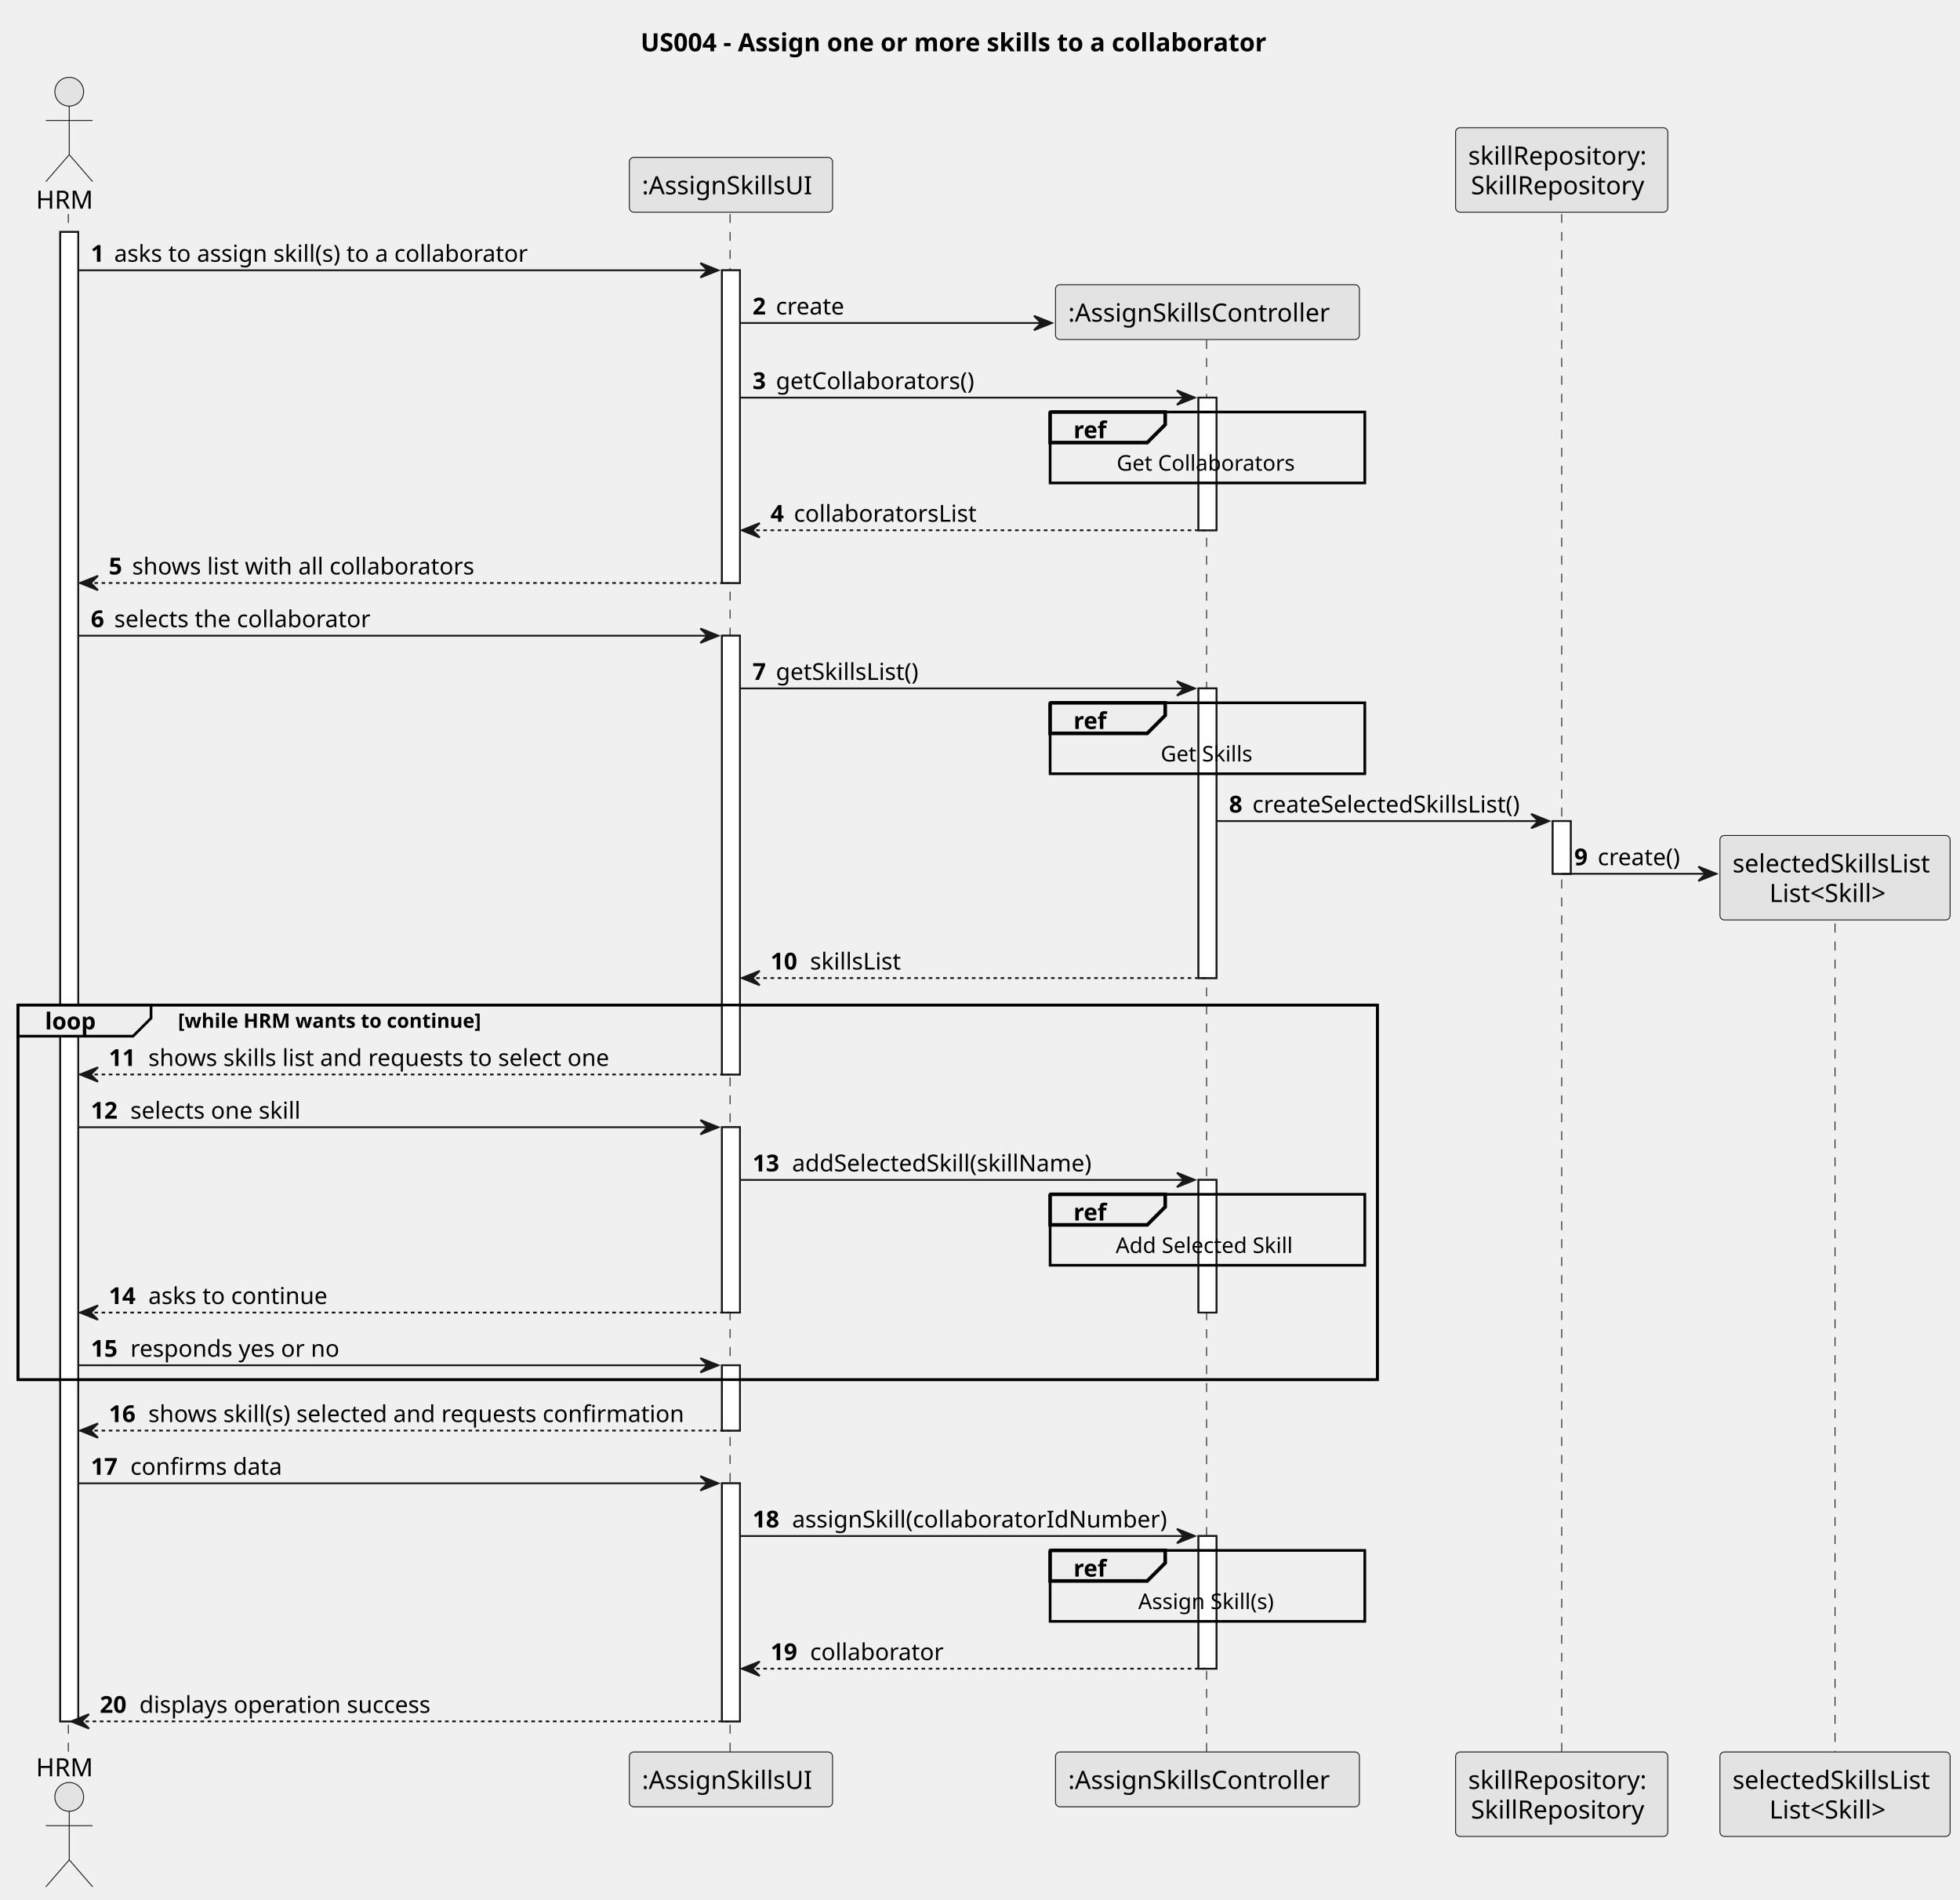
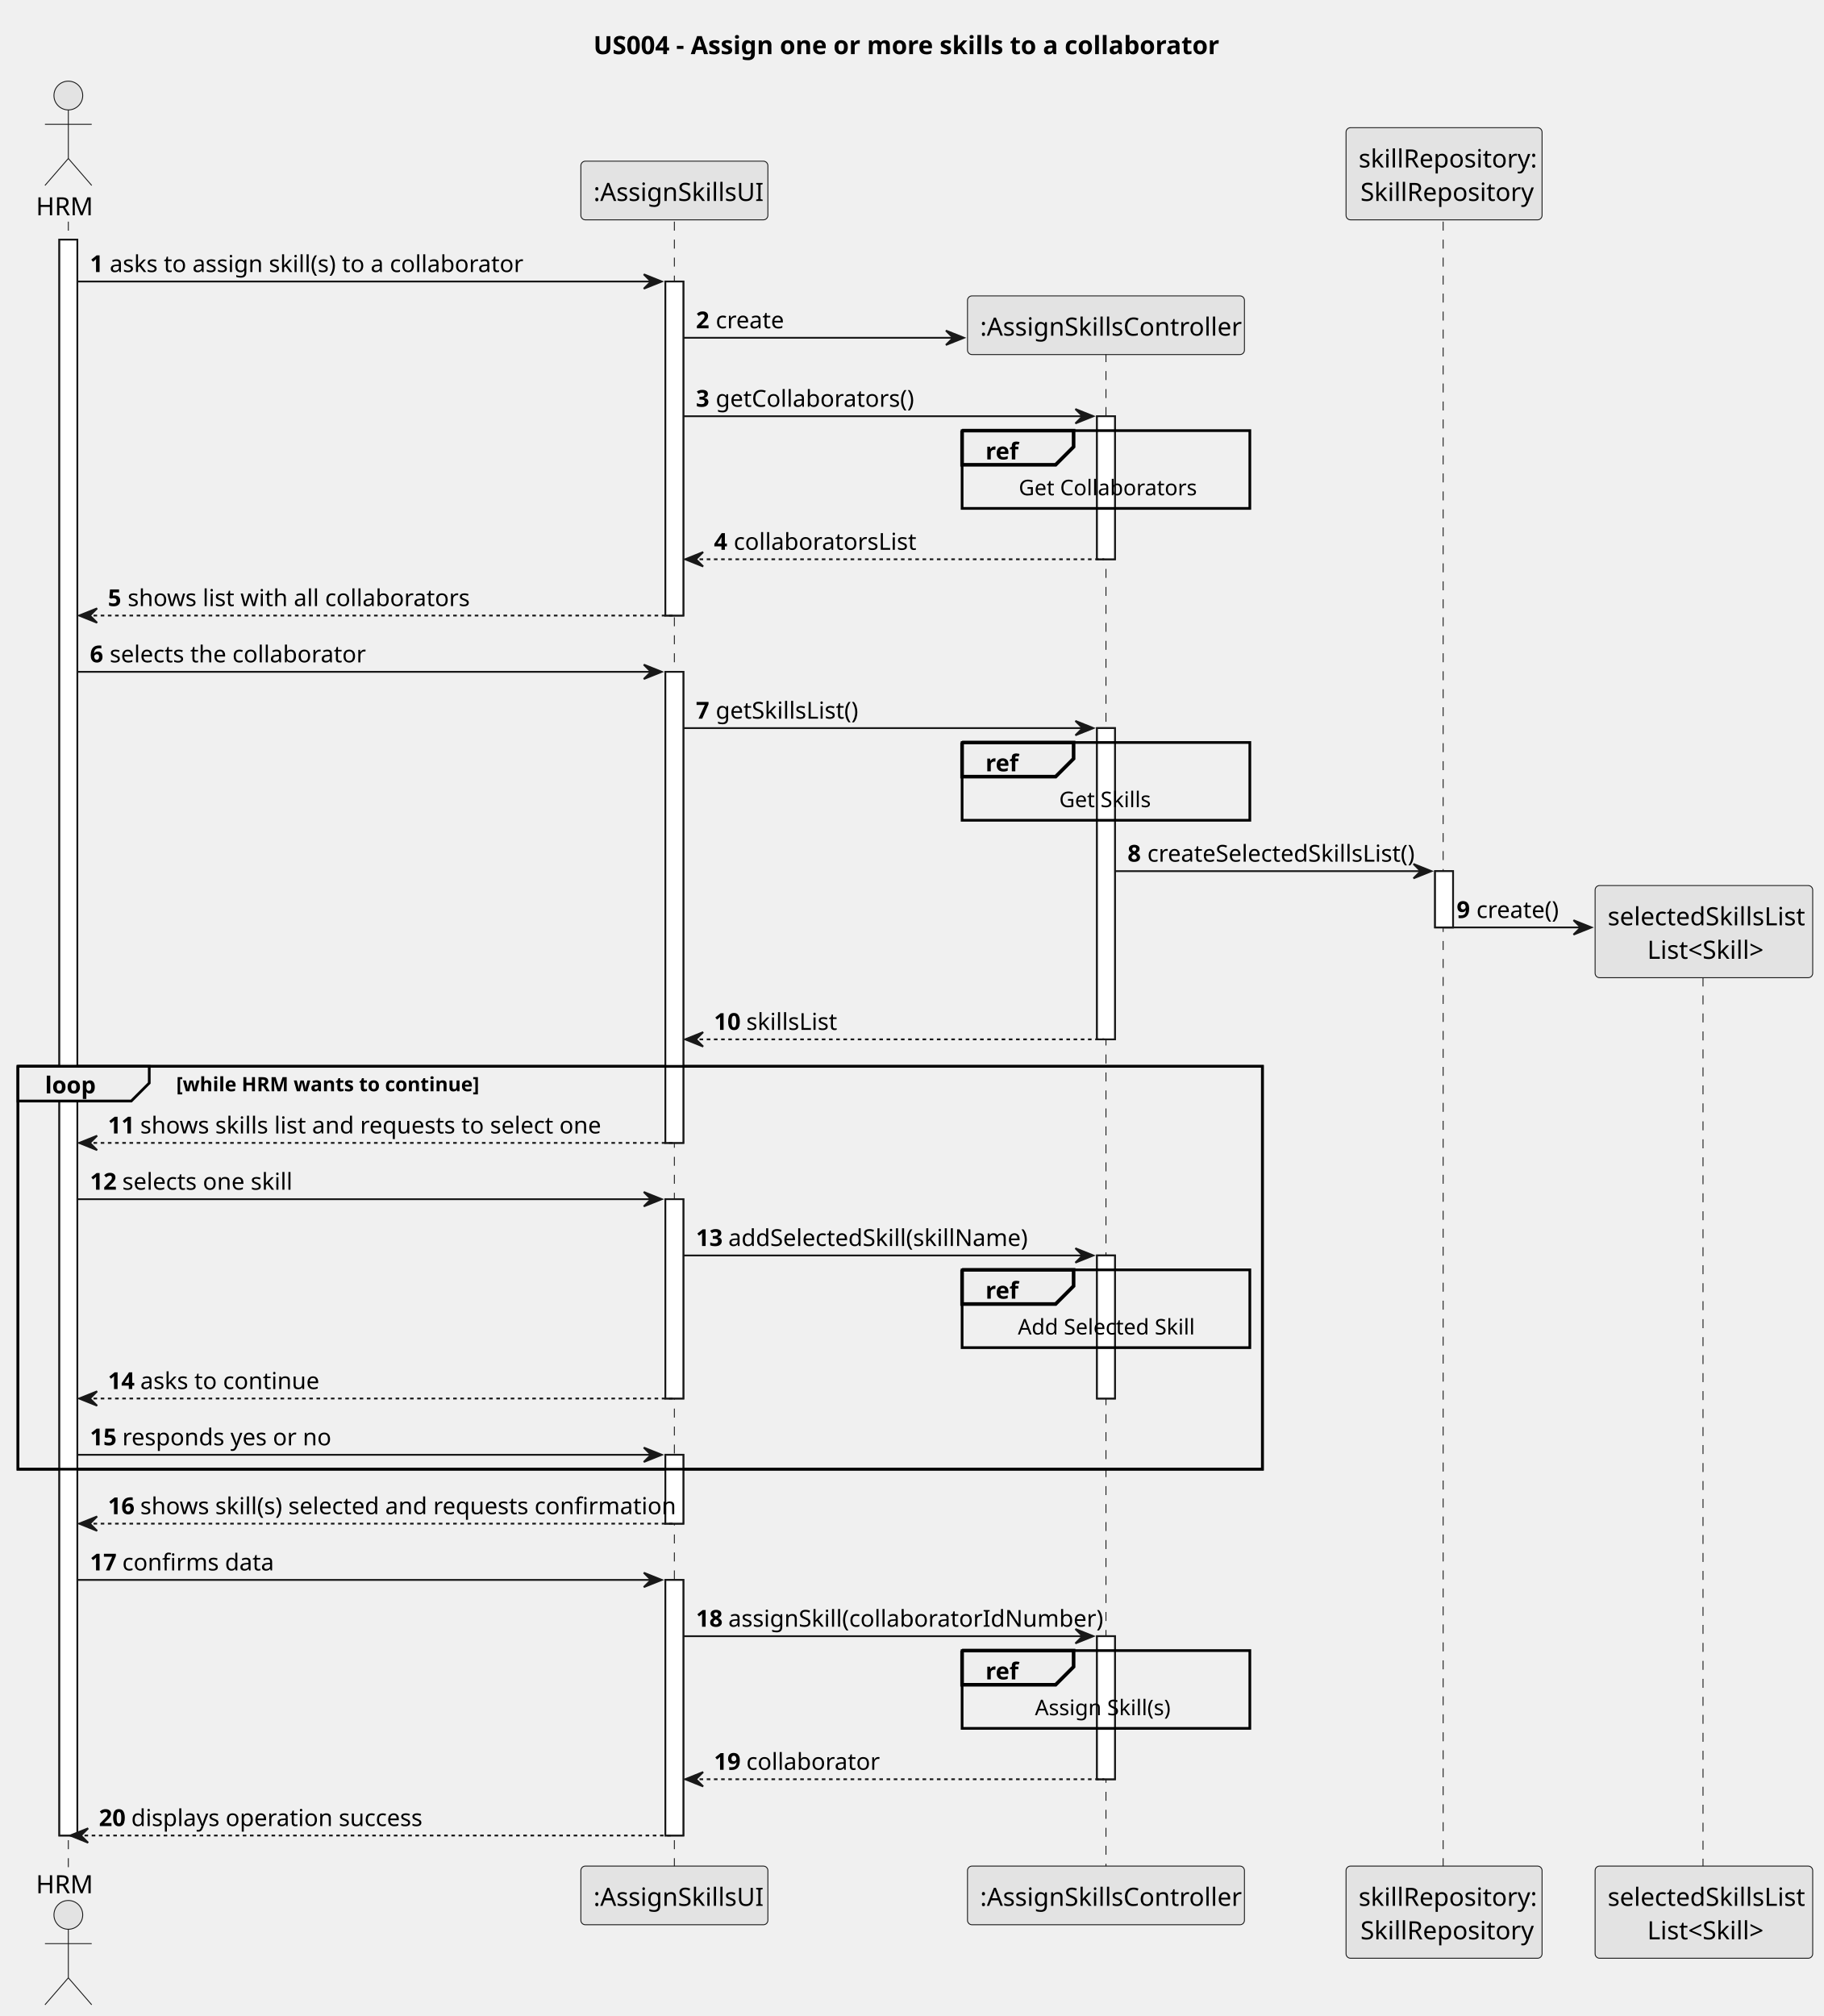
- <svg xmlns="http://www.w3.org/2000/svg" contentStyleType="text/css" height="1056px" preserveAspectRatio="none" style="width:1090px;height:1056px;background:#FFFFFF;" version="1.1" viewBox="0 0 1090 1056" width="1090px" zoomAndPan="magnify">
+ <svg xmlns="http://www.w3.org/2000/svg" contentStyleType="text/css" height="1121px" preserveAspectRatio="none" style="width:1014px;height:1121px;background:#FFFFFF;" version="1.1" viewBox="0 0 1014 1121" width="1014px" zoomAndPan="magnify">
  <defs />
  <g>
-     <text fill="#000000" font-family="sans-serif" font-size="14" font-weight="bold" lengthAdjust="spacing" textLength="376" x="356.25" y="28.535">US004 - Assign one or more skills to a collaborator</text>
-     <rect fill="#FFFFFF" height="828.139" style="stroke:#181818;stroke-width:1.0;" width="10" x="33.5" y="128.977" />
-     <rect fill="#FFFFFF" height="173.863" style="stroke:#181818;stroke-width:1.0;" width="10" x="401.5" y="150.287" />
-     <rect fill="#FFFFFF" height="243.973" style="stroke:#181818;stroke-width:1.0;" width="10" x="401.5" y="353.461" />
-     <rect fill="#FFFFFF" height="103.064" style="stroke:#181818;stroke-width:1.0;" width="10" x="401.5" y="626.744" />
-     <rect fill="#FFFFFF" height="36.31" style="stroke:#181818;stroke-width:1.0;" width="10" x="401.5" y="759.119" />
-     <rect fill="#FFFFFF" height="132.375" style="stroke:#181818;stroke-width:1.0;" width="10" x="401.5" y="824.74" />
-     <rect fill="#FFFFFF" height="73.754" style="stroke:#181818;stroke-width:1.0;" width="10" x="666.5" y="221.086" />
-     <rect fill="#FFFFFF" height="161.041" style="stroke:#181818;stroke-width:1.0;" width="10" x="666.5" y="382.772" />
-     <rect fill="#FFFFFF" height="73.754" style="stroke:#181818;stroke-width:1.0;" width="10" x="666.5" y="656.055" />
-     <rect fill="#FFFFFF" height="73.754" style="stroke:#181818;stroke-width:1.0;" width="10" x="666.5" y="854.051" />
-     <rect fill="#FFFFFF" height="29.311" style="stroke:#181818;stroke-width:1.0;" width="10" x="863.5" y="456.525" />
-     <rect fill="none" height="208.307" style="stroke:#000000;stroke-width:1.5;" width="756" x="10" y="558.812" />
-     <line style="stroke:#181818;stroke-width:0.5;stroke-dasharray:5.0,5.0;" x1="38" x2="38" y1="118.977" y2="975.115" />
-     <line style="stroke:#181818;stroke-width:0.5;stroke-dasharray:5.0,5.0;" x1="406" x2="406" y1="118.977" y2="975.115" />
-     <line style="stroke:#181818;stroke-width:0.5;stroke-dasharray:5.0,5.0;" x1="671" x2="671" y1="189.031" y2="975.115" />
-     <line style="stroke:#181818;stroke-width:0.5;stroke-dasharray:5.0,5.0;" x1="868.5" x2="868.5" y1="118.977" y2="975.115" />
-     <line style="stroke:#181818;stroke-width:0.5;stroke-dasharray:5.0,5.0;" x1="1020.5" x2="1020.5" y1="503.514" y2="975.115" />
-     <text fill="#000000" font-family="sans-serif" font-size="14" lengthAdjust="spacing" textLength="31" x="20" y="116.023">HRM</text>
-     <ellipse cx="38.5" cy="50.988" fill="#E3E3E3" rx="8" ry="8" style="stroke:#181818;stroke-width:0.5;" />
-     <path d="M38.5,58.988 L38.5,85.988 M25.5,66.988 L51.5,66.988 M38.5,85.988 L25.5,100.988 M38.5,85.988 L51.5,100.988 " fill="none" style="stroke:#181818;stroke-width:0.5;" />
-     <text fill="#000000" font-family="sans-serif" font-size="14" lengthAdjust="spacing" textLength="31" x="20" y="987.65">HRM</text>
-     <ellipse cx="38.5" cy="999.104" fill="#E3E3E3" rx="8" ry="8" style="stroke:#181818;stroke-width:0.5;" />
-     <path d="M38.5,1007.104 L38.5,1034.103 M25.5,1015.104 L51.5,1015.104 M38.5,1034.103 L25.5,1049.103 M38.5,1034.103 L51.5,1049.103 " fill="none" style="stroke:#181818;stroke-width:0.5;" />
-     <rect fill="#E3E3E3" height="30.488" rx="2.5" ry="2.5" style="stroke:#181818;stroke-width:0.5;" width="113" x="350" y="87.488" />
-     <text fill="#000000" font-family="sans-serif" font-size="14" lengthAdjust="spacing" textLength="99" x="357" y="108.023">:AssignSkillsUI</text>
-     <rect fill="#E3E3E3" height="30.488" rx="2.5" ry="2.5" style="stroke:#181818;stroke-width:0.5;" width="113" x="350" y="974.115" />
-     <text fill="#000000" font-family="sans-serif" font-size="14" lengthAdjust="spacing" textLength="99" x="357" y="994.65">:AssignSkillsUI</text>
-     <rect fill="#E3E3E3" height="30.488" rx="2.5" ry="2.5" style="stroke:#181818;stroke-width:0.5;" width="169" x="587" y="974.115" />
-     <text fill="#000000" font-family="sans-serif" font-size="14" lengthAdjust="spacing" textLength="155" x="594" y="994.65">:AssignSkillsController</text>
-     <rect fill="#E3E3E3" height="46.977" rx="2.5" ry="2.5" style="stroke:#181818;stroke-width:0.5;" width="118" x="809.5" y="71" />
-     <text fill="#000000" font-family="sans-serif" font-size="14" lengthAdjust="spacing" textLength="104" x="816.5" y="91.535">skillRepository:</text>
-     <text fill="#000000" font-family="sans-serif" font-size="14" lengthAdjust="spacing" textLength="101" x="818" y="108.023">SkillRepository</text>
-     <rect fill="#E3E3E3" height="46.977" rx="2.5" ry="2.5" style="stroke:#181818;stroke-width:0.5;" width="118" x="809.5" y="974.115" />
-     <text fill="#000000" font-family="sans-serif" font-size="14" lengthAdjust="spacing" textLength="104" x="816.5" y="994.65">skillRepository:</text>
-     <text fill="#000000" font-family="sans-serif" font-size="14" lengthAdjust="spacing" textLength="101" x="818" y="1011.139">SkillRepository</text>
-     <rect fill="#E3E3E3" height="46.977" rx="2.5" ry="2.5" style="stroke:#181818;stroke-width:0.5;" width="128" x="956.5" y="974.115" />
-     <text fill="#000000" font-family="sans-serif" font-size="14" lengthAdjust="spacing" textLength="114" x="963.5" y="994.65">selectedSkillsList</text>
-     <text fill="#000000" font-family="sans-serif" font-size="14" lengthAdjust="spacing" textLength="73" x="984" y="1011.139">List&lt;Skill&gt;</text>
-     <rect fill="#FFFFFF" height="828.139" style="stroke:#181818;stroke-width:1.0;" width="10" x="33.5" y="128.977" />
-     <rect fill="#FFFFFF" height="173.863" style="stroke:#181818;stroke-width:1.0;" width="10" x="401.5" y="150.287" />
-     <rect fill="#FFFFFF" height="243.973" style="stroke:#181818;stroke-width:1.0;" width="10" x="401.5" y="353.461" />
-     <rect fill="#FFFFFF" height="103.064" style="stroke:#181818;stroke-width:1.0;" width="10" x="401.5" y="626.744" />
-     <rect fill="#FFFFFF" height="36.31" style="stroke:#181818;stroke-width:1.0;" width="10" x="401.5" y="759.119" />
-     <rect fill="#FFFFFF" height="132.375" style="stroke:#181818;stroke-width:1.0;" width="10" x="401.5" y="824.74" />
-     <rect fill="#FFFFFF" height="73.754" style="stroke:#181818;stroke-width:1.0;" width="10" x="666.5" y="221.086" />
-     <rect fill="#FFFFFF" height="161.041" style="stroke:#181818;stroke-width:1.0;" width="10" x="666.5" y="382.772" />
-     <rect fill="#FFFFFF" height="73.754" style="stroke:#181818;stroke-width:1.0;" width="10" x="666.5" y="656.055" />
-     <rect fill="#FFFFFF" height="73.754" style="stroke:#181818;stroke-width:1.0;" width="10" x="666.5" y="854.051" />
-     <rect fill="#FFFFFF" height="29.311" style="stroke:#181818;stroke-width:1.0;" width="10" x="863.5" y="456.525" />
-     <polygon fill="#181818" points="389.5,146.287,399.5,150.287,389.5,154.287,393.5,150.287" style="stroke:#181818;stroke-width:1.0;" />
-     <line style="stroke:#181818;stroke-width:1.0;" x1="43.5" x2="395.5" y1="150.287" y2="150.287" />
-     <text fill="#000000" font-family="sans-serif" font-size="13" font-weight="bold" lengthAdjust="spacing" textLength="9" x="50.5" y="145.545">1</text>
-     <text fill="#000000" font-family="sans-serif" font-size="13" lengthAdjust="spacing" textLength="245" x="63.5" y="145.545">asks to assign skill(s) to a collaborator</text>
-     <polygon fill="#181818" points="575,175.598,585,179.598,575,183.598,579,179.598" style="stroke:#181818;stroke-width:1.0;" />
-     <line style="stroke:#181818;stroke-width:1.0;" x1="411.5" x2="581" y1="179.598" y2="179.598" />
-     <text fill="#000000" font-family="sans-serif" font-size="13" font-weight="bold" lengthAdjust="spacing" textLength="9" x="418.5" y="174.856">2</text>
-     <text fill="#000000" font-family="sans-serif" font-size="13" lengthAdjust="spacing" textLength="38" x="431.5" y="174.856">create</text>
-     <rect fill="#E3E3E3" height="30.488" rx="2.5" ry="2.5" style="stroke:#181818;stroke-width:0.5;" width="169" x="587" y="158.287" />
-     <text fill="#000000" font-family="sans-serif" font-size="14" lengthAdjust="spacing" textLength="155" x="594" y="178.822">:AssignSkillsController</text>
-     <polygon fill="#181818" points="654.5,217.086,664.5,221.086,654.5,225.086,658.5,221.086" style="stroke:#181818;stroke-width:1.0;" />
-     <line style="stroke:#181818;stroke-width:1.0;" x1="411.5" x2="660.5" y1="221.086" y2="221.086" />
-     <text fill="#000000" font-family="sans-serif" font-size="13" font-weight="bold" lengthAdjust="spacing" textLength="9" x="418.5" y="216.344">3</text>
-     <text fill="#000000" font-family="sans-serif" font-size="13" lengthAdjust="spacing" textLength="113" x="431.5" y="216.344">getCollaborators()</text>
-     <rect fill="none" height="39.443" style="stroke:#000000;stroke-width:1.5;" width="175" x="584" y="229.086" />
-     <path d="M584,229.086 L648,229.086 L648,236.086 L638,246.086 L584,246.086 L584,229.086 " fill="#EEEEEE" style="stroke:#000000;stroke-width:2.0;" />
-     <text fill="#000000" font-family="sans-serif" font-size="13" font-weight="bold" lengthAdjust="spacing" textLength="19" x="597" y="243.654">ref</text>
-     <text fill="#000000" font-family="sans-serif" font-size="12" lengthAdjust="spacing" textLength="101" x="621" y="261.688">Get Collaborators</text>
-     <polygon fill="#181818" points="422.5,290.84,412.5,294.84,422.5,298.84,418.5,294.84" style="stroke:#181818;stroke-width:1.0;" />
-     <line style="stroke:#181818;stroke-width:1.0;stroke-dasharray:2.0,2.0;" x1="416.5" x2="670.5" y1="294.84" y2="294.84" />
-     <text fill="#000000" font-family="sans-serif" font-size="13" font-weight="bold" lengthAdjust="spacing" textLength="9" x="428.5" y="290.098">4</text>
-     <text fill="#000000" font-family="sans-serif" font-size="13" lengthAdjust="spacing" textLength="106" x="441.5" y="290.098">collaboratorsList</text>
-     <polygon fill="#181818" points="54.5,320.15,44.5,324.15,54.5,328.15,50.5,324.15" style="stroke:#181818;stroke-width:1.0;" />
-     <line style="stroke:#181818;stroke-width:1.0;stroke-dasharray:2.0,2.0;" x1="48.5" x2="405.5" y1="324.15" y2="324.15" />
-     <text fill="#000000" font-family="sans-serif" font-size="13" font-weight="bold" lengthAdjust="spacing" textLength="9" x="60.5" y="319.408">5</text>
-     <text fill="#000000" font-family="sans-serif" font-size="13" lengthAdjust="spacing" textLength="201" x="73.5" y="319.408">shows list with all collaborators</text>
-     <polygon fill="#181818" points="389.5,349.461,399.5,353.461,389.5,357.461,393.5,353.461" style="stroke:#181818;stroke-width:1.0;" />
-     <line style="stroke:#181818;stroke-width:1.0;" x1="43.5" x2="395.5" y1="353.461" y2="353.461" />
-     <text fill="#000000" font-family="sans-serif" font-size="13" font-weight="bold" lengthAdjust="spacing" textLength="9" x="50.5" y="348.719">6</text>
-     <text fill="#000000" font-family="sans-serif" font-size="13" lengthAdjust="spacing" textLength="148" x="63.5" y="348.719">selects the collaborator</text>
-     <polygon fill="#181818" points="654.5,378.772,664.5,382.772,654.5,386.772,658.5,382.772" style="stroke:#181818;stroke-width:1.0;" />
-     <line style="stroke:#181818;stroke-width:1.0;" x1="411.5" x2="660.5" y1="382.772" y2="382.772" />
-     <text fill="#000000" font-family="sans-serif" font-size="13" font-weight="bold" lengthAdjust="spacing" textLength="9" x="418.5" y="378.029">7</text>
-     <text fill="#000000" font-family="sans-serif" font-size="13" lengthAdjust="spacing" textLength="85" x="431.5" y="378.029">getSkillsList()</text>
-     <rect fill="none" height="39.443" style="stroke:#000000;stroke-width:1.5;" width="175" x="584" y="390.772" />
-     <path d="M584,390.772 L648,390.772 L648,397.772 L638,407.772 L584,407.772 L584,390.772 " fill="#EEEEEE" style="stroke:#000000;stroke-width:2.0;" />
-     <text fill="#000000" font-family="sans-serif" font-size="13" font-weight="bold" lengthAdjust="spacing" textLength="19" x="597" y="405.34">ref</text>
-     <text fill="#000000" font-family="sans-serif" font-size="12" lengthAdjust="spacing" textLength="52" x="645.5" y="423.373">Get Skills</text>
-     <polygon fill="#181818" points="851.5,452.525,861.5,456.525,851.5,460.525,855.5,456.525" style="stroke:#181818;stroke-width:1.0;" />
-     <line style="stroke:#181818;stroke-width:1.0;" x1="676.5" x2="857.5" y1="456.525" y2="456.525" />
-     <text fill="#000000" font-family="sans-serif" font-size="13" font-weight="bold" lengthAdjust="spacing" textLength="9" x="683.5" y="451.783">8</text>
-     <text fill="#000000" font-family="sans-serif" font-size="13" lengthAdjust="spacing" textLength="155" x="696.5" y="451.783">createSelectedSkillsList()</text>
-     <polygon fill="#181818" points="944.5,481.836,954.5,485.836,944.5,489.836,948.5,485.836" style="stroke:#181818;stroke-width:1.0;" />
-     <line style="stroke:#181818;stroke-width:1.0;" x1="868.5" x2="950.5" y1="485.836" y2="485.836" />
-     <text fill="#000000" font-family="sans-serif" font-size="13" font-weight="bold" lengthAdjust="spacing" textLength="9" x="875.5" y="481.094">9</text>
-     <text fill="#000000" font-family="sans-serif" font-size="13" lengthAdjust="spacing" textLength="46" x="888.5" y="481.094">create()</text>
-     <rect fill="#E3E3E3" height="46.977" rx="2.5" ry="2.5" style="stroke:#181818;stroke-width:0.5;" width="128" x="956.5" y="464.525" />
-     <text fill="#000000" font-family="sans-serif" font-size="14" lengthAdjust="spacing" textLength="114" x="963.5" y="485.06">selectedSkillsList</text>
-     <text fill="#000000" font-family="sans-serif" font-size="14" lengthAdjust="spacing" textLength="73" x="984" y="501.549">List&lt;Skill&gt;</text>
-     <polygon fill="#181818" points="422.5,539.812,412.5,543.812,422.5,547.812,418.5,543.812" style="stroke:#181818;stroke-width:1.0;" />
-     <line style="stroke:#181818;stroke-width:1.0;stroke-dasharray:2.0,2.0;" x1="416.5" x2="670.5" y1="543.812" y2="543.812" />
-     <text fill="#000000" font-family="sans-serif" font-size="13" font-weight="bold" lengthAdjust="spacing" textLength="18" x="428.5" y="539.07">10</text>
-     <text fill="#000000" font-family="sans-serif" font-size="13" lengthAdjust="spacing" textLength="57" x="450.5" y="539.07">skillsList</text>
-     <path d="M10,558.812 L84,558.812 L84,566.123 L74,576.123 L10,576.123 L10,558.812 " fill="#EEEEEE" style="stroke:#000000;stroke-width:1.5;" />
-     <rect fill="none" height="208.307" style="stroke:#000000;stroke-width:1.5;" width="756" x="10" y="558.812" />
-     <text fill="#000000" font-family="sans-serif" font-size="13" font-weight="bold" lengthAdjust="spacing" textLength="29" x="25" y="572.381">loop</text>
-     <text fill="#000000" font-family="sans-serif" font-size="11" font-weight="bold" lengthAdjust="spacing" textLength="172" x="99" y="571.447">[while HRM wants to continue]</text>
-     <polygon fill="#181818" points="54.5,593.434,44.5,597.434,54.5,601.434,50.5,597.434" style="stroke:#181818;stroke-width:1.0;" />
-     <line style="stroke:#181818;stroke-width:1.0;stroke-dasharray:2.0,2.0;" x1="48.5" x2="405.5" y1="597.434" y2="597.434" />
-     <text fill="#000000" font-family="sans-serif" font-size="13" font-weight="bold" lengthAdjust="spacing" textLength="18" x="60.5" y="592.691">11</text>
-     <text fill="#000000" font-family="sans-serif" font-size="13" lengthAdjust="spacing" textLength="272" x="82.5" y="592.691">shows skills list and requests to select one</text>
-     <polygon fill="#181818" points="389.5,622.744,399.5,626.744,389.5,630.744,393.5,626.744" style="stroke:#181818;stroke-width:1.0;" />
-     <line style="stroke:#181818;stroke-width:1.0;" x1="43.5" x2="395.5" y1="626.744" y2="626.744" />
-     <text fill="#000000" font-family="sans-serif" font-size="13" font-weight="bold" lengthAdjust="spacing" textLength="18" x="50.5" y="622.002">12</text>
-     <text fill="#000000" font-family="sans-serif" font-size="13" lengthAdjust="spacing" textLength="102" x="72.5" y="622.002">selects one skill</text>
-     <polygon fill="#181818" points="654.5,652.055,664.5,656.055,654.5,660.055,658.5,656.055" style="stroke:#181818;stroke-width:1.0;" />
-     <line style="stroke:#181818;stroke-width:1.0;" x1="411.5" x2="660.5" y1="656.055" y2="656.055" />
-     <text fill="#000000" font-family="sans-serif" font-size="13" font-weight="bold" lengthAdjust="spacing" textLength="18" x="418.5" y="651.312">13</text>
-     <text fill="#000000" font-family="sans-serif" font-size="13" lengthAdjust="spacing" textLength="173" x="440.5" y="651.312">addSelectedSkill(skillName)</text>
-     <rect fill="none" height="39.443" style="stroke:#000000;stroke-width:1.5;" width="175" x="584" y="664.055" />
-     <path d="M584,664.055 L648,664.055 L648,671.055 L638,681.055 L584,681.055 L584,664.055 " fill="#EEEEEE" style="stroke:#000000;stroke-width:2.0;" />
-     <text fill="#000000" font-family="sans-serif" font-size="13" font-weight="bold" lengthAdjust="spacing" textLength="19" x="597" y="678.623">ref</text>
-     <text fill="#000000" font-family="sans-serif" font-size="12" lengthAdjust="spacing" textLength="102" x="620.5" y="696.656">Add Selected Skill</text>
-     <polygon fill="#181818" points="54.5,725.809,44.5,729.809,54.5,733.809,50.5,729.809" style="stroke:#181818;stroke-width:1.0;" />
-     <line style="stroke:#181818;stroke-width:1.0;stroke-dasharray:2.0,2.0;" x1="48.5" x2="405.5" y1="729.809" y2="729.809" />
-     <text fill="#000000" font-family="sans-serif" font-size="13" font-weight="bold" lengthAdjust="spacing" textLength="18" x="60.5" y="725.066">14</text>
-     <text fill="#000000" font-family="sans-serif" font-size="13" lengthAdjust="spacing" textLength="105" x="82.5" y="725.066">asks to continue</text>
-     <polygon fill="#181818" points="389.5,755.119,399.5,759.119,389.5,763.119,393.5,759.119" style="stroke:#181818;stroke-width:1.0;" />
-     <line style="stroke:#181818;stroke-width:1.0;" x1="43.5" x2="395.5" y1="759.119" y2="759.119" />
-     <text fill="#000000" font-family="sans-serif" font-size="13" font-weight="bold" lengthAdjust="spacing" textLength="18" x="50.5" y="754.377">15</text>
-     <text fill="#000000" font-family="sans-serif" font-size="13" lengthAdjust="spacing" textLength="120" x="72.5" y="754.377">responds yes or no</text>
-     <polygon fill="#181818" points="54.5,791.43,44.5,795.43,54.5,799.43,50.5,795.43" style="stroke:#181818;stroke-width:1.0;" />
-     <line style="stroke:#181818;stroke-width:1.0;stroke-dasharray:2.0,2.0;" x1="48.5" x2="405.5" y1="795.43" y2="795.43" />
-     <text fill="#000000" font-family="sans-serif" font-size="13" font-weight="bold" lengthAdjust="spacing" textLength="18" x="60.5" y="790.688">16</text>
-     <text fill="#000000" font-family="sans-serif" font-size="13" lengthAdjust="spacing" textLength="312" x="82.5" y="790.688">shows skill(s) selected and requests confirmation</text>
-     <polygon fill="#181818" points="389.5,820.74,399.5,824.74,389.5,828.74,393.5,824.74" style="stroke:#181818;stroke-width:1.0;" />
-     <line style="stroke:#181818;stroke-width:1.0;" x1="43.5" x2="395.5" y1="824.74" y2="824.74" />
-     <text fill="#000000" font-family="sans-serif" font-size="13" font-weight="bold" lengthAdjust="spacing" textLength="18" x="50.5" y="819.998">17</text>
-     <text fill="#000000" font-family="sans-serif" font-size="13" lengthAdjust="spacing" textLength="87" x="72.5" y="819.998">confirms data</text>
-     <polygon fill="#181818" points="654.5,850.051,664.5,854.051,654.5,858.051,658.5,854.051" style="stroke:#181818;stroke-width:1.0;" />
-     <line style="stroke:#181818;stroke-width:1.0;" x1="411.5" x2="660.5" y1="854.051" y2="854.051" />
-     <text fill="#000000" font-family="sans-serif" font-size="13" font-weight="bold" lengthAdjust="spacing" textLength="18" x="418.5" y="849.309">18</text>
-     <text fill="#000000" font-family="sans-serif" font-size="13" lengthAdjust="spacing" textLength="214" x="440.5" y="849.309">assignSkill(collaboratorIdNumber)</text>
-     <rect fill="none" height="39.443" style="stroke:#000000;stroke-width:1.5;" width="175" x="584" y="862.051" />
-     <path d="M584,862.051 L648,862.051 L648,869.051 L638,879.051 L584,879.051 L584,862.051 " fill="#EEEEEE" style="stroke:#000000;stroke-width:2.0;" />
-     <text fill="#000000" font-family="sans-serif" font-size="13" font-weight="bold" lengthAdjust="spacing" textLength="19" x="597" y="876.619">ref</text>
-     <text fill="#000000" font-family="sans-serif" font-size="12" lengthAdjust="spacing" textLength="77" x="633" y="894.652">Assign Skill(s)</text>
-     <polygon fill="#181818" points="422.5,923.805,412.5,927.805,422.5,931.805,418.5,927.805" style="stroke:#181818;stroke-width:1.0;" />
-     <line style="stroke:#181818;stroke-width:1.0;stroke-dasharray:2.0,2.0;" x1="416.5" x2="670.5" y1="927.805" y2="927.805" />
-     <text fill="#000000" font-family="sans-serif" font-size="13" font-weight="bold" lengthAdjust="spacing" textLength="18" x="428.5" y="923.062">19</text>
-     <text fill="#000000" font-family="sans-serif" font-size="13" lengthAdjust="spacing" textLength="76" x="450.5" y="923.062">collaborator</text>
-     <polygon fill="#181818" points="49.5,953.115,39.5,957.115,49.5,961.115,45.5,957.115" style="stroke:#181818;stroke-width:1.0;" />
-     <line style="stroke:#181818;stroke-width:1.0;stroke-dasharray:2.0,2.0;" x1="43.5" x2="405.5" y1="957.115" y2="957.115" />
-     <text fill="#000000" font-family="sans-serif" font-size="13" font-weight="bold" lengthAdjust="spacing" textLength="18" x="55.5" y="952.373">20</text>
-     <text fill="#000000" font-family="sans-serif" font-size="13" lengthAdjust="spacing" textLength="170" x="77.5" y="952.373">displays operation success</text>
+     <text fill="#000000" font-family="sans-serif" font-size="14" font-weight="bold" lengthAdjust="spacing" textLength="352" x="330" y="30.107">US004 - Assign one or more skills to a collaborator</text>
+     <rect fill="#FFFFFF" height="887.4" style="stroke:#181818;stroke-width:1.0;" width="10" x="33" y="133.242" />
+     <rect fill="#FFFFFF" height="185.746" style="stroke:#181818;stroke-width:1.0;" width="10" x="370" y="156.533" />
+     <rect fill="#FFFFFF" height="261.949" style="stroke:#181818;stroke-width:1.0;" width="10" x="370" y="373.57" />
+     <rect fill="#FFFFFF" height="110.834" style="stroke:#181818;stroke-width:1.0;" width="10" x="370" y="666.811" />
+     <rect fill="#FFFFFF" height="38.291" style="stroke:#181818;stroke-width:1.0;" width="10" x="370" y="808.936" />
+     <rect fill="#FFFFFF" height="142.125" style="stroke:#181818;stroke-width:1.0;" width="10" x="370" y="878.518" />
+     <rect fill="#FFFFFF" height="79.543" style="stroke:#181818;stroke-width:1.0;" width="10" x="610" y="231.445" />
+     <rect fill="#FFFFFF" height="173.076" style="stroke:#181818;stroke-width:1.0;" width="10" x="610" y="404.861" />
+     <rect fill="#FFFFFF" height="79.543" style="stroke:#181818;stroke-width:1.0;" width="10" x="610" y="698.102" />
+     <rect fill="#FFFFFF" height="79.543" style="stroke:#181818;stroke-width:1.0;" width="10" x="610" y="909.809" />
+     <rect fill="#FFFFFF" height="31.291" style="stroke:#181818;stroke-width:1.0;" width="10" x="798" y="484.404" />
+     <rect fill="none" height="223.998" style="stroke:#000000;stroke-width:1.5;" width="692" x="10" y="592.938" />
+     <line style="stroke:#181818;stroke-width:0.5;stroke-dasharray:5.0,5.0;" x1="38" x2="38" y1="123.242" y2="1038.643" />
+     <line style="stroke:#181818;stroke-width:0.5;stroke-dasharray:5.0,5.0;" x1="375" x2="375" y1="123.242" y2="1038.643" />
+     <line style="stroke:#181818;stroke-width:0.5;stroke-dasharray:5.0,5.0;" x1="615" x2="615" y1="196.344" y2="1038.643" />
+     <line style="stroke:#181818;stroke-width:0.5;stroke-dasharray:5.0,5.0;" x1="802.5" x2="802.5" y1="123.242" y2="1038.643" />
+     <line style="stroke:#181818;stroke-width:0.5;stroke-dasharray:5.0,5.0;" x1="947" x2="947" y1="533.525" y2="1038.643" />
+     <text fill="#000000" font-family="sans-serif" font-size="14" lengthAdjust="spacing" textLength="30" x="20" y="119.728">HRM</text>
+     <ellipse cx="38" cy="53.121" fill="#E3E3E3" rx="8" ry="8" style="stroke:#181818;stroke-width:0.5;" />
+     <path d="M38,61.121 L38,88.121 M25,69.121 L51,69.121 M38,88.121 L25,103.121 M38,88.121 L51,103.121 " fill="none" style="stroke:#181818;stroke-width:0.5;" />
+     <text fill="#000000" font-family="sans-serif" font-size="14" lengthAdjust="spacing" textLength="30" x="20" y="1052.75">HRM</text>
+     <ellipse cx="38" cy="1064.764" fill="#E3E3E3" rx="8" ry="8" style="stroke:#181818;stroke-width:0.5;" />
+     <path d="M38,1072.764 L38,1099.764 M25,1080.764 L51,1080.764 M38,1099.764 L25,1114.764 M38,1099.764 L51,1114.764 " fill="none" style="stroke:#181818;stroke-width:0.5;" />
+     <rect fill="#E3E3E3" height="32.621" rx="2.5" ry="2.5" style="stroke:#181818;stroke-width:0.5;" width="104" x="323" y="89.621" />
+     <text fill="#000000" font-family="sans-serif" font-size="14" lengthAdjust="spacing" textLength="90" x="330" y="111.728">:AssignSkillsUI</text>
+     <rect fill="#E3E3E3" height="32.621" rx="2.5" ry="2.5" style="stroke:#181818;stroke-width:0.5;" width="104" x="323" y="1037.643" />
+     <text fill="#000000" font-family="sans-serif" font-size="14" lengthAdjust="spacing" textLength="90" x="330" y="1059.75">:AssignSkillsUI</text>
+     <rect fill="#E3E3E3" height="32.621" rx="2.5" ry="2.5" style="stroke:#181818;stroke-width:0.5;" width="154" x="538" y="1037.643" />
+     <text fill="#000000" font-family="sans-serif" font-size="14" lengthAdjust="spacing" textLength="140" x="545" y="1059.75">:AssignSkillsController</text>
+     <rect fill="#E3E3E3" height="51.242" rx="2.5" ry="2.5" style="stroke:#181818;stroke-width:0.5;" width="109" x="748.5" y="71" />
+     <text fill="#000000" font-family="sans-serif" font-size="14" lengthAdjust="spacing" textLength="95" x="755.5" y="93.107">skillRepository:</text>
+     <text fill="#000000" font-family="sans-serif" font-size="14" lengthAdjust="spacing" textLength="93" x="756.5" y="111.728">SkillRepository</text>
+     <rect fill="#E3E3E3" height="51.242" rx="2.5" ry="2.5" style="stroke:#181818;stroke-width:0.5;" width="109" x="748.5" y="1037.643" />
+     <text fill="#000000" font-family="sans-serif" font-size="14" lengthAdjust="spacing" textLength="95" x="755.5" y="1059.75">skillRepository:</text>
+     <text fill="#000000" font-family="sans-serif" font-size="14" lengthAdjust="spacing" textLength="93" x="756.5" y="1078.371">SkillRepository</text>
+     <rect fill="#E3E3E3" height="51.242" rx="2.5" ry="2.5" style="stroke:#181818;stroke-width:0.5;" width="121" x="887" y="1037.643" />
+     <text fill="#000000" font-family="sans-serif" font-size="14" lengthAdjust="spacing" textLength="107" x="894" y="1059.75">selectedSkillsList</text>
+     <text fill="#000000" font-family="sans-serif" font-size="14" lengthAdjust="spacing" textLength="63" x="916" y="1078.371">List&lt;Skill&gt;</text>
+     <rect fill="#FFFFFF" height="887.4" style="stroke:#181818;stroke-width:1.0;" width="10" x="33" y="133.242" />
+     <rect fill="#FFFFFF" height="185.746" style="stroke:#181818;stroke-width:1.0;" width="10" x="370" y="156.533" />
+     <rect fill="#FFFFFF" height="261.949" style="stroke:#181818;stroke-width:1.0;" width="10" x="370" y="373.57" />
+     <rect fill="#FFFFFF" height="110.834" style="stroke:#181818;stroke-width:1.0;" width="10" x="370" y="666.811" />
+     <rect fill="#FFFFFF" height="38.291" style="stroke:#181818;stroke-width:1.0;" width="10" x="370" y="808.936" />
+     <rect fill="#FFFFFF" height="142.125" style="stroke:#181818;stroke-width:1.0;" width="10" x="370" y="878.518" />
+     <rect fill="#FFFFFF" height="79.543" style="stroke:#181818;stroke-width:1.0;" width="10" x="610" y="231.445" />
+     <rect fill="#FFFFFF" height="173.076" style="stroke:#181818;stroke-width:1.0;" width="10" x="610" y="404.861" />
+     <rect fill="#FFFFFF" height="79.543" style="stroke:#181818;stroke-width:1.0;" width="10" x="610" y="698.102" />
+     <rect fill="#FFFFFF" height="79.543" style="stroke:#181818;stroke-width:1.0;" width="10" x="610" y="909.809" />
+     <rect fill="#FFFFFF" height="31.291" style="stroke:#181818;stroke-width:1.0;" width="10" x="798" y="484.404" />
+     <polygon fill="#181818" points="358,152.533,368,156.533,358,160.533,362,156.533" style="stroke:#181818;stroke-width:1.0;" />
+     <line style="stroke:#181818;stroke-width:1.0;" x1="43" x2="364" y1="156.533" y2="156.533" />
+     <text fill="#000000" font-family="sans-serif" font-size="13" font-weight="bold" lengthAdjust="spacing" textLength="7" x="50" y="151.27">1</text>
+     <text fill="#000000" font-family="sans-serif" font-size="13" lengthAdjust="spacing" textLength="224" x="61" y="151.27">asks to assign skill(s) to a collaborator</text>
+     <polygon fill="#181818" points="526,183.824,536,187.824,526,191.824,530,187.824" style="stroke:#181818;stroke-width:1.0;" />
+     <line style="stroke:#181818;stroke-width:1.0;" x1="380" x2="532" y1="187.824" y2="187.824" />
+     <text fill="#000000" font-family="sans-serif" font-size="13" font-weight="bold" lengthAdjust="spacing" textLength="7" x="387" y="182.561">2</text>
+     <text fill="#000000" font-family="sans-serif" font-size="13" lengthAdjust="spacing" textLength="36" x="398" y="182.561">create</text>
+     <rect fill="#E3E3E3" height="32.621" rx="2.5" ry="2.5" style="stroke:#181818;stroke-width:0.5;" width="154" x="538" y="164.533" />
+     <text fill="#000000" font-family="sans-serif" font-size="14" lengthAdjust="spacing" textLength="140" x="545" y="186.641">:AssignSkillsController</text>
+     <polygon fill="#181818" points="598,227.445,608,231.445,598,235.445,602,231.445" style="stroke:#181818;stroke-width:1.0;" />
+     <line style="stroke:#181818;stroke-width:1.0;" x1="380" x2="604" y1="231.445" y2="231.445" />
+     <text fill="#000000" font-family="sans-serif" font-size="13" font-weight="bold" lengthAdjust="spacing" textLength="7" x="387" y="226.183">3</text>
+     <text fill="#000000" font-family="sans-serif" font-size="13" lengthAdjust="spacing" textLength="102" x="398" y="226.183">getCollaborators()</text>
+     <rect fill="none" height="43.252" style="stroke:#000000;stroke-width:1.5;" width="160" x="535" y="239.445" />
+     <path d="M535,239.445 L597,239.445 L597,248.445 L587,258.445 L535,258.445 L535,239.445 " fill="#EEEEEE" style="stroke:#000000;stroke-width:2.0;" />
+     <text fill="#000000" font-family="sans-serif" font-size="13" font-weight="bold" lengthAdjust="spacing" textLength="17" x="548" y="255.474">ref</text>
+     <text fill="#000000" font-family="sans-serif" font-size="12" lengthAdjust="spacing" textLength="97" x="566.5" y="275.394">Get Collaborators</text>
+     <polygon fill="#181818" points="391,306.988,381,310.988,391,314.988,387,310.988" style="stroke:#181818;stroke-width:1.0;" />
+     <line style="stroke:#181818;stroke-width:1.0;stroke-dasharray:2.0,2.0;" x1="385" x2="614" y1="310.988" y2="310.988" />
+     <text fill="#000000" font-family="sans-serif" font-size="13" font-weight="bold" lengthAdjust="spacing" textLength="7" x="397" y="305.726">4</text>
+     <text fill="#000000" font-family="sans-serif" font-size="13" lengthAdjust="spacing" textLength="95" x="408" y="305.726">collaboratorsList</text>
+     <polygon fill="#181818" points="54,338.279,44,342.279,54,346.279,50,342.279" style="stroke:#181818;stroke-width:1.0;" />
+     <line style="stroke:#181818;stroke-width:1.0;stroke-dasharray:2.0,2.0;" x1="48" x2="374" y1="342.279" y2="342.279" />
+     <text fill="#000000" font-family="sans-serif" font-size="13" font-weight="bold" lengthAdjust="spacing" textLength="7" x="60" y="337.017">5</text>
+     <text fill="#000000" font-family="sans-serif" font-size="13" lengthAdjust="spacing" textLength="180" x="71" y="337.017">shows list with all collaborators</text>
+     <polygon fill="#181818" points="358,369.57,368,373.57,358,377.57,362,373.57" style="stroke:#181818;stroke-width:1.0;" />
+     <line style="stroke:#181818;stroke-width:1.0;" x1="43" x2="364" y1="373.57" y2="373.57" />
+     <text fill="#000000" font-family="sans-serif" font-size="13" font-weight="bold" lengthAdjust="spacing" textLength="7" x="50" y="368.308">6</text>
+     <text fill="#000000" font-family="sans-serif" font-size="13" lengthAdjust="spacing" textLength="135" x="61" y="368.308">selects the collaborator</text>
+     <polygon fill="#181818" points="598,400.861,608,404.861,598,408.861,602,404.861" style="stroke:#181818;stroke-width:1.0;" />
+     <line style="stroke:#181818;stroke-width:1.0;" x1="380" x2="604" y1="404.861" y2="404.861" />
+     <text fill="#000000" font-family="sans-serif" font-size="13" font-weight="bold" lengthAdjust="spacing" textLength="7" x="387" y="399.599">7</text>
+     <text fill="#000000" font-family="sans-serif" font-size="13" lengthAdjust="spacing" textLength="79" x="398" y="399.599">getSkillsList()</text>
+     <rect fill="none" height="43.252" style="stroke:#000000;stroke-width:1.5;" width="160" x="535" y="412.861" />
+     <path d="M535,412.861 L597,412.861 L597,421.861 L587,431.861 L535,431.861 L535,412.861 " fill="#EEEEEE" style="stroke:#000000;stroke-width:2.0;" />
+     <text fill="#000000" font-family="sans-serif" font-size="13" font-weight="bold" lengthAdjust="spacing" textLength="17" x="548" y="428.89">ref</text>
+     <text fill="#000000" font-family="sans-serif" font-size="12" lengthAdjust="spacing" textLength="52" x="589" y="448.81">Get Skills</text>
+     <polygon fill="#181818" points="786,480.404,796,484.404,786,488.404,790,484.404" style="stroke:#181818;stroke-width:1.0;" />
+     <line style="stroke:#181818;stroke-width:1.0;" x1="620" x2="792" y1="484.404" y2="484.404" />
+     <text fill="#000000" font-family="sans-serif" font-size="13" font-weight="bold" lengthAdjust="spacing" textLength="7" x="627" y="479.142">8</text>
+     <text fill="#000000" font-family="sans-serif" font-size="13" lengthAdjust="spacing" textLength="148" x="638" y="479.142">createSelectedSkillsList()</text>
+     <polygon fill="#181818" points="875,511.695,885,515.695,875,519.695,879,515.695" style="stroke:#181818;stroke-width:1.0;" />
+     <line style="stroke:#181818;stroke-width:1.0;" x1="803" x2="881" y1="515.695" y2="515.695" />
+     <text fill="#000000" font-family="sans-serif" font-size="13" font-weight="bold" lengthAdjust="spacing" textLength="7" x="810" y="510.433">9</text>
+     <text fill="#000000" font-family="sans-serif" font-size="13" lengthAdjust="spacing" textLength="44" x="821" y="510.433">create()</text>
+     <rect fill="#E3E3E3" height="51.242" rx="2.5" ry="2.5" style="stroke:#181818;stroke-width:0.5;" width="121" x="887" y="492.404" />
+     <text fill="#000000" font-family="sans-serif" font-size="14" lengthAdjust="spacing" textLength="107" x="894" y="514.512">selectedSkillsList</text>
+     <text fill="#000000" font-family="sans-serif" font-size="14" lengthAdjust="spacing" textLength="63" x="916" y="533.133">List&lt;Skill&gt;</text>
+     <polygon fill="#181818" points="391,573.938,381,577.938,391,581.938,387,577.938" style="stroke:#181818;stroke-width:1.0;" />
+     <line style="stroke:#181818;stroke-width:1.0;stroke-dasharray:2.0,2.0;" x1="385" x2="614" y1="577.938" y2="577.938" />
+     <text fill="#000000" font-family="sans-serif" font-size="13" font-weight="bold" lengthAdjust="spacing" textLength="14" x="397" y="572.675">10</text>
+     <text fill="#000000" font-family="sans-serif" font-size="13" lengthAdjust="spacing" textLength="51" x="415" y="572.675">skillsList</text>
+     <path d="M10,592.938 L83,592.938 L83,602.229 L73,612.229 L10,612.229 L10,592.938 " fill="#EEEEEE" style="stroke:#000000;stroke-width:1.5;" />
+     <rect fill="none" height="223.998" style="stroke:#000000;stroke-width:1.5;" width="692" x="10" y="592.938" />
+     <text fill="#000000" font-family="sans-serif" font-size="13" font-weight="bold" lengthAdjust="spacing" textLength="28" x="25" y="607.966">loop</text>
+     <text fill="#000000" font-family="sans-serif" font-size="11" font-weight="bold" lengthAdjust="spacing" textLength="167" x="98" y="606.808">[while HRM wants to continue]</text>
+     <polygon fill="#181818" points="54,631.519,44,635.519,54,639.519,50,635.519" style="stroke:#181818;stroke-width:1.0;" />
+     <line style="stroke:#181818;stroke-width:1.0;stroke-dasharray:2.0,2.0;" x1="48" x2="374" y1="635.519" y2="635.519" />
+     <text fill="#000000" font-family="sans-serif" font-size="13" font-weight="bold" lengthAdjust="spacing" textLength="14" x="60" y="630.257">11</text>
+     <text fill="#000000" font-family="sans-serif" font-size="13" lengthAdjust="spacing" textLength="250" x="78" y="630.257">shows skills list and requests to select one</text>
+     <polygon fill="#181818" points="358,662.811,368,666.811,358,670.811,362,666.811" style="stroke:#181818;stroke-width:1.0;" />
+     <line style="stroke:#181818;stroke-width:1.0;" x1="43" x2="364" y1="666.811" y2="666.811" />
+     <text fill="#000000" font-family="sans-serif" font-size="13" font-weight="bold" lengthAdjust="spacing" textLength="14" x="50" y="661.548">12</text>
+     <text fill="#000000" font-family="sans-serif" font-size="13" lengthAdjust="spacing" textLength="94" x="68" y="661.548">selects one skill</text>
+     <polygon fill="#181818" points="598,694.102,608,698.102,598,702.102,602,698.102" style="stroke:#181818;stroke-width:1.0;" />
+     <line style="stroke:#181818;stroke-width:1.0;" x1="380" x2="604" y1="698.102" y2="698.102" />
+     <text fill="#000000" font-family="sans-serif" font-size="13" font-weight="bold" lengthAdjust="spacing" textLength="14" x="387" y="692.839">13</text>
+     <text fill="#000000" font-family="sans-serif" font-size="13" lengthAdjust="spacing" textLength="162" x="405" y="692.839">addSelectedSkill(skillName)</text>
+     <rect fill="none" height="43.252" style="stroke:#000000;stroke-width:1.5;" width="160" x="535" y="706.102" />
+     <path d="M535,706.102 L597,706.102 L597,715.102 L587,725.102 L535,725.102 L535,706.102 " fill="#EEEEEE" style="stroke:#000000;stroke-width:2.0;" />
+     <text fill="#000000" font-family="sans-serif" font-size="13" font-weight="bold" lengthAdjust="spacing" textLength="17" x="548" y="722.13">ref</text>
+     <text fill="#000000" font-family="sans-serif" font-size="12" lengthAdjust="spacing" textLength="98" x="566" y="742.051">Add Selected Skill</text>
+     <polygon fill="#181818" points="54,773.644,44,777.644,54,781.644,50,777.644" style="stroke:#181818;stroke-width:1.0;" />
+     <line style="stroke:#181818;stroke-width:1.0;stroke-dasharray:2.0,2.0;" x1="48" x2="374" y1="777.644" y2="777.644" />
+     <text fill="#000000" font-family="sans-serif" font-size="13" font-weight="bold" lengthAdjust="spacing" textLength="14" x="60" y="772.382">14</text>
+     <text fill="#000000" font-family="sans-serif" font-size="13" lengthAdjust="spacing" textLength="96" x="78" y="772.382">asks to continue</text>
+     <polygon fill="#181818" points="358,804.936,368,808.936,358,812.936,362,808.936" style="stroke:#181818;stroke-width:1.0;" />
+     <line style="stroke:#181818;stroke-width:1.0;" x1="43" x2="364" y1="808.936" y2="808.936" />
+     <text fill="#000000" font-family="sans-serif" font-size="13" font-weight="bold" lengthAdjust="spacing" textLength="14" x="50" y="803.673">15</text>
+     <text fill="#000000" font-family="sans-serif" font-size="13" lengthAdjust="spacing" textLength="111" x="68" y="803.673">responds yes or no</text>
+     <polygon fill="#181818" points="54,843.227,44,847.227,54,851.227,50,847.227" style="stroke:#181818;stroke-width:1.0;" />
+     <line style="stroke:#181818;stroke-width:1.0;stroke-dasharray:2.0,2.0;" x1="48" x2="374" y1="847.227" y2="847.227" />
+     <text fill="#000000" font-family="sans-serif" font-size="13" font-weight="bold" lengthAdjust="spacing" textLength="14" x="60" y="841.964">16</text>
+     <text fill="#000000" font-family="sans-serif" font-size="13" lengthAdjust="spacing" textLength="285" x="78" y="841.964">shows skill(s) selected and requests confirmation</text>
+     <polygon fill="#181818" points="358,874.518,368,878.518,358,882.518,362,878.518" style="stroke:#181818;stroke-width:1.0;" />
+     <line style="stroke:#181818;stroke-width:1.0;" x1="43" x2="364" y1="878.518" y2="878.518" />
+     <text fill="#000000" font-family="sans-serif" font-size="13" font-weight="bold" lengthAdjust="spacing" textLength="14" x="50" y="873.255">17</text>
+     <text fill="#000000" font-family="sans-serif" font-size="13" lengthAdjust="spacing" textLength="78" x="68" y="873.255">confirms data</text>
+     <polygon fill="#181818" points="598,905.809,608,909.809,598,913.809,602,909.809" style="stroke:#181818;stroke-width:1.0;" />
+     <line style="stroke:#181818;stroke-width:1.0;" x1="380" x2="604" y1="909.809" y2="909.809" />
+     <text fill="#000000" font-family="sans-serif" font-size="13" font-weight="bold" lengthAdjust="spacing" textLength="14" x="387" y="904.546">18</text>
+     <text fill="#000000" font-family="sans-serif" font-size="13" lengthAdjust="spacing" textLength="193" x="405" y="904.546">assignSkill(collaboratorIdNumber)</text>
+     <rect fill="none" height="43.252" style="stroke:#000000;stroke-width:1.5;" width="160" x="535" y="917.809" />
+     <path d="M535,917.809 L597,917.809 L597,926.809 L587,936.809 L535,936.809 L535,917.809 " fill="#EEEEEE" style="stroke:#000000;stroke-width:2.0;" />
+     <text fill="#000000" font-family="sans-serif" font-size="13" font-weight="bold" lengthAdjust="spacing" textLength="17" x="548" y="933.837">ref</text>
+     <text fill="#000000" font-family="sans-serif" font-size="12" lengthAdjust="spacing" textLength="79" x="575.5" y="953.758">Assign Skill(s)</text>
+     <polygon fill="#181818" points="391,985.352,381,989.352,391,993.352,387,989.352" style="stroke:#181818;stroke-width:1.0;" />
+     <line style="stroke:#181818;stroke-width:1.0;stroke-dasharray:2.0,2.0;" x1="385" x2="614" y1="989.352" y2="989.352" />
+     <text fill="#000000" font-family="sans-serif" font-size="13" font-weight="bold" lengthAdjust="spacing" textLength="14" x="397" y="984.089">19</text>
+     <text fill="#000000" font-family="sans-serif" font-size="13" lengthAdjust="spacing" textLength="67" x="415" y="984.089">collaborator</text>
+     <polygon fill="#181818" points="49,1016.643,39,1020.643,49,1024.643,45,1020.643" style="stroke:#181818;stroke-width:1.0;" />
+     <line style="stroke:#181818;stroke-width:1.0;stroke-dasharray:2.0,2.0;" x1="43" x2="374" y1="1020.643" y2="1020.643" />
+     <text fill="#000000" font-family="sans-serif" font-size="13" font-weight="bold" lengthAdjust="spacing" textLength="14" x="55" y="1015.38">20</text>
+     <text fill="#000000" font-family="sans-serif" font-size="13" lengthAdjust="spacing" textLength="158" x="73" y="1015.38">displays operation success</text>
  </g>
</svg>
